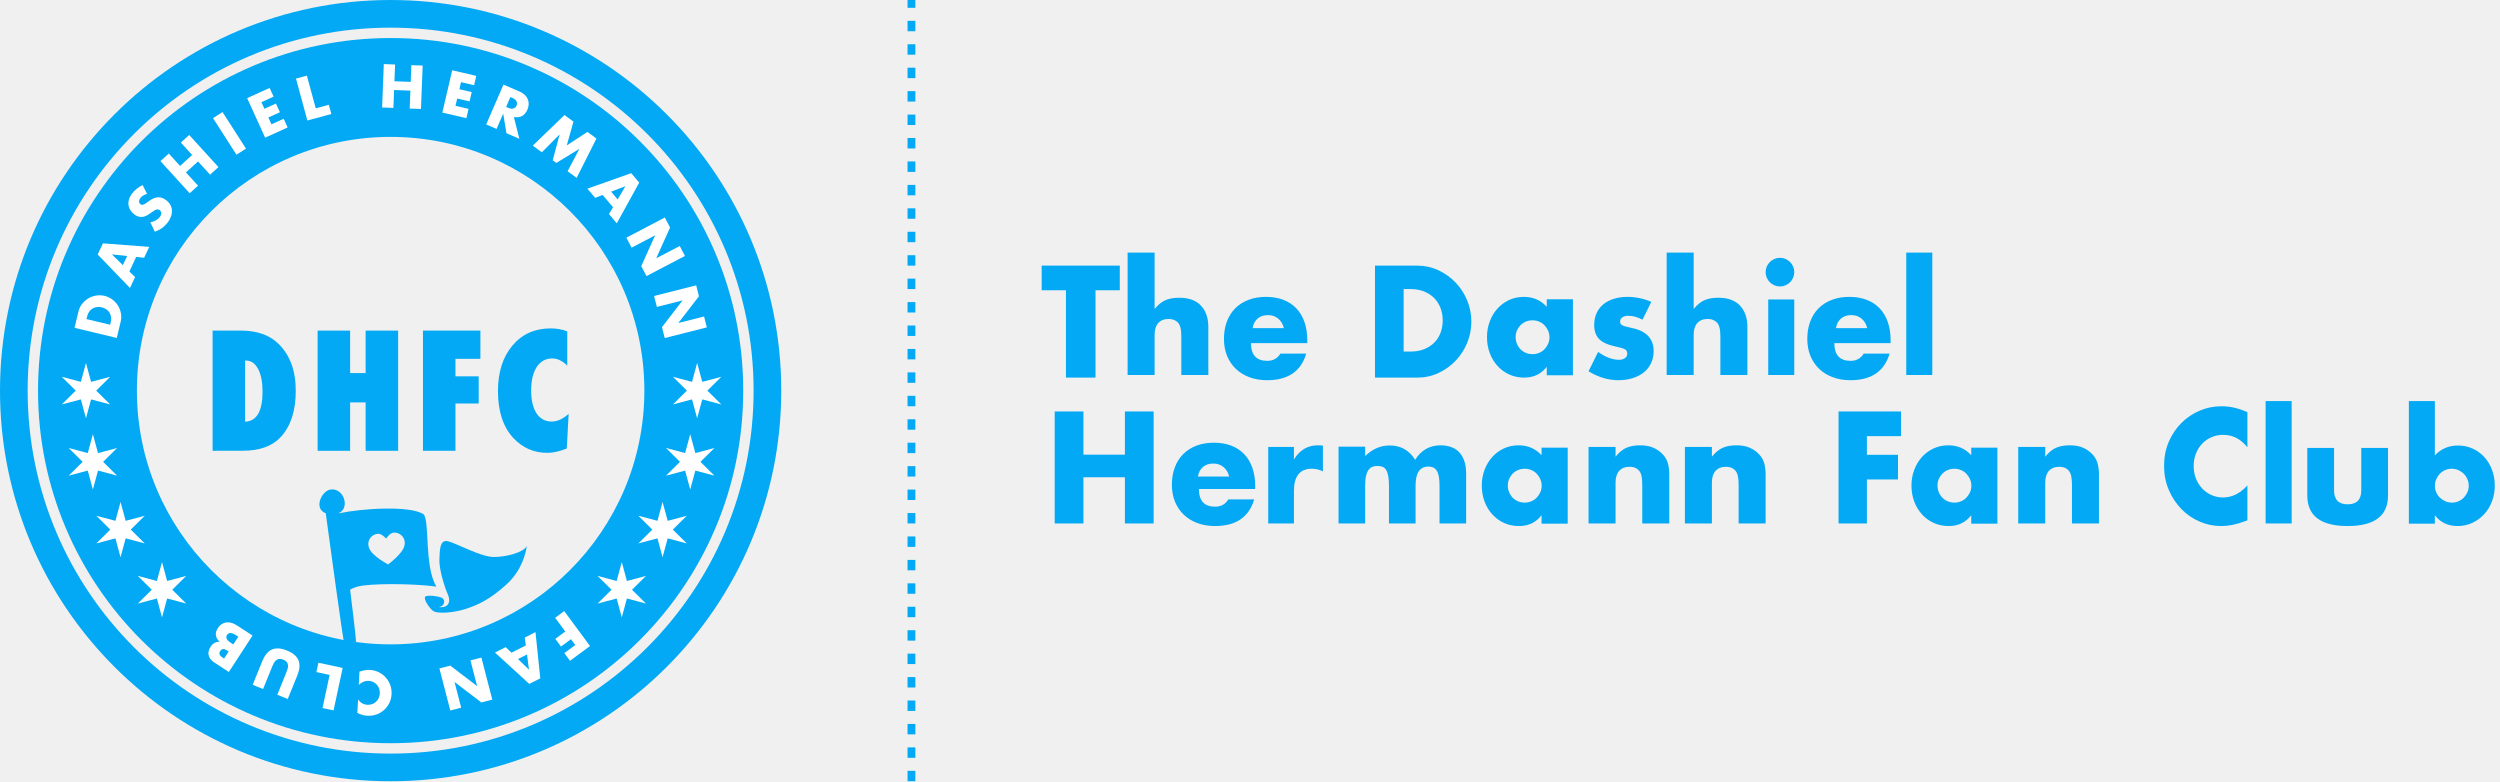
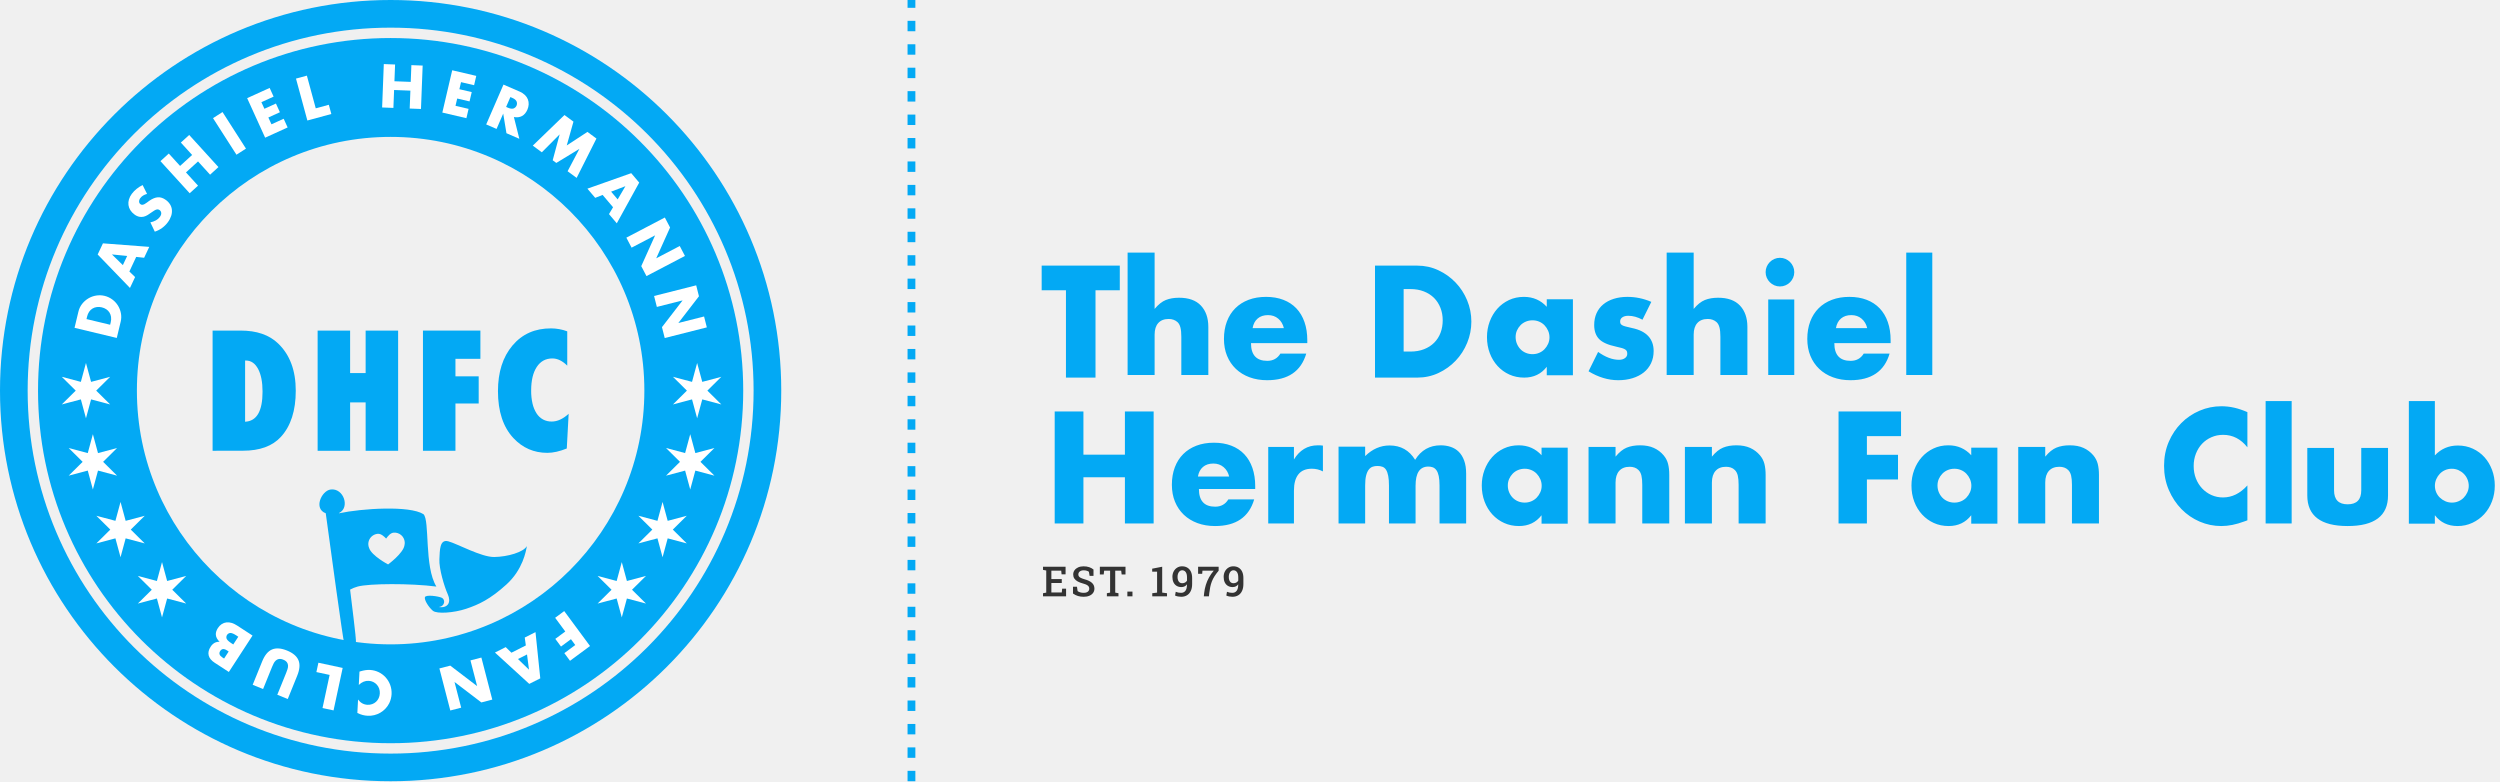
<svg xmlns="http://www.w3.org/2000/svg" width="960px" height="300px" viewBox="0 0 960 300" version="1.1">
-   <g id="Desktop" stroke="none" stroke-width="1" fill="none" fill-rule="evenodd">
+   <g id="header_img" stroke="none" stroke-width="1" fill="none" fill-rule="evenodd">
    <g id="dhfc_seal_3" fill-rule="nonzero">
      <g id="Outer_Blue_Ring" fill="#03A9F4">
        <path d="M150,0 C67.168,0 0,67.168 0,150 C0,232.832 67.168,300 150,300 C232.832,300 300,232.832 300,150 C300,67.168 232.832,0 150,0 Z M150,289.381 C73.022,289.381 10.619,226.991 10.619,150 C10.619,73.009 73.022,10.619 150,10.619 C226.978,10.619 289.381,73.022 289.381,150 C289.381,226.978 226.991,289.381 150,289.381 Z" id="Shape" />
      </g>
      <g id="Inner_Blue_Ring" transform="translate(14.60177, 14.60177)" fill="#03A9F4">
        <path d="M135.398,0 C60.619,0 0,60.619 0,135.398 C0,210.178 60.619,270.796 135.398,270.796 C210.178,270.796 270.796,210.178 270.796,135.398 C270.796,60.619 210.178,0 135.398,0 Z M135.398,232.832 C81.587,232.832 37.965,189.21 37.965,135.398 C37.965,81.587 81.587,37.965 135.398,37.965 C189.21,37.965 232.832,81.587 232.832,135.398 C232.832,189.21 189.21,232.832 135.398,232.832 Z" id="Shape" />
      </g>
      <g id="DHFC" transform="translate(81.50442, 125.8407)" fill="#03A9F4">
        <path d="M0.133,47.257 L0.133,1.102 L10.906,1.102 C17.074,1.102 21.873,2.756 25.304,6.064 C29.815,10.386 32.07,16.433 32.068,24.204 C32.068,31.856 30.163,37.763 26.352,41.926 C23.101,45.465 18.252,47.235 11.806,47.235 L0.133,47.257 Z M12.611,36.106 C17.081,35.888 19.316,32.043 19.314,24.571 C19.314,20.886 18.746,17.977 17.61,15.844 C16.473,13.712 14.94,12.633 13.009,12.608 L12.619,12.608 L12.611,36.106 Z" id="Shape" />
        <polygon id="Path" points="71.379 47.257 58.901 47.257 58.901 28.686 52.941 28.686 52.941 47.257 40.463 47.257 40.463 1.102 52.941 1.102 52.941 17.421 58.898 17.421 58.898 1.102 71.376 1.102" />
        <polygon id="Path" points="93.388 47.257 80.91 47.257 80.91 1.102 102.969 1.102 102.969 11.947 93.388 11.947 93.388 18.672 102.308 18.672 102.308 29.103 93.388 29.103" />
        <path d="M136.858,33.05 L136.139,46.381 C133.367,47.496 130.883,48.053 128.687,48.053 C123.52,48.053 119.171,46.16 115.638,42.374 C111.688,38.127 109.712,32.119 109.712,24.353 C109.712,17.081 111.571,11.24 115.288,6.831 C119.004,2.422 123.96,0.23 130.155,0.255 C132.26,0.272 134.346,0.656 136.319,1.391 L136.319,14.57 C134.466,12.724 132.561,11.801 130.604,11.801 C128.05,11.801 126.054,12.887 124.617,15.058 C123.18,17.23 122.461,20.258 122.461,24.143 C122.439,25.833 122.617,27.519 122.992,29.166 C123.29,30.49 123.811,31.754 124.535,32.902 C125.154,33.87 126.002,34.67 127.004,35.233 C128.035,35.779 129.189,36.054 130.357,36.029 C132.516,36.036 134.683,35.043 136.858,33.05 Z" id="Path" />
      </g>
      <g id="Dashiel_Hermann_Fan_Club" transform="translate(28.40708, 24.42478)" fill="#FFFFFF">
        <path d="M16.848,92.854 C16.272,91.95 15.531,91.162 14.663,90.534 C13.789,89.895 12.796,89.436 11.742,89.185 C10.683,88.928 9.582,88.89 8.506,89.071 C7.449,89.242 6.434,89.612 5.514,90.162 C4.595,90.713 3.785,91.428 3.125,92.273 C2.445,93.141 1.963,94.148 1.712,95.222 L0.218,101.461 L16.436,105.35 L17.934,99.112 C18.2,98.034 18.228,96.911 18.016,95.822 C17.814,94.769 17.418,93.762 16.848,92.854 L16.848,92.854 Z M14.116,99.311 L13.885,100.277 L4.808,98.1 L5.039,97.134 C5.184,96.469 5.455,95.839 5.835,95.275 C6.515,94.278 7.594,93.624 8.793,93.483 C9.422,93.402 10.06,93.439 10.675,93.592 C11.297,93.734 11.888,93.988 12.419,94.341 C12.908,94.666 13.321,95.091 13.633,95.588 C13.948,96.1 14.152,96.671 14.233,97.266 C14.324,97.949 14.284,98.643 14.116,99.311 L14.116,99.311 Z" id="Shape" />
        <path d="M9.101,73.304 L21.504,86.148 L23.472,81.964 L21.273,79.84 L23.894,74.225 L26.939,74.557 L28.909,70.373 L11.121,69.019 L9.101,73.304 Z M20.424,73.861 L18.767,77.384 L14.573,73.274 L20.424,73.861 Z" id="Shape" />
        <path d="M36.919,54.098 C36.501,53.421 35.952,52.834 35.304,52.373 C34.285,51.62 33.263,51.274 32.238,51.335 C31.213,51.395 30.091,51.855 28.872,52.715 C28.566,52.93 28.264,53.153 27.966,53.381 C27.694,53.596 27.402,53.786 27.096,53.95 C26.844,54.088 26.568,54.178 26.283,54.215 C26.015,54.242 25.748,54.163 25.537,53.995 C25.197,53.758 24.998,53.366 25.006,52.951 C25.02,52.462 25.193,51.991 25.5,51.611 C25.784,51.236 26.135,50.917 26.535,50.671 C27.009,50.382 27.524,50.168 28.062,50.036 L26.36,46.641 C25.52,47.038 24.733,47.537 24.016,48.127 C23.335,48.675 22.726,49.307 22.203,50.007 C21.709,50.658 21.336,51.393 21.101,52.176 C20.892,52.864 20.832,53.587 20.923,54.3 C21.02,54.993 21.261,55.657 21.629,56.251 C22.039,56.901 22.571,57.464 23.196,57.911 C23.746,58.348 24.387,58.656 25.073,58.813 C25.628,58.925 26.201,58.917 26.753,58.789 C27.298,58.654 27.817,58.434 28.293,58.136 C28.785,57.83 29.268,57.504 29.742,57.157 C30.151,56.873 30.51,56.626 30.804,56.448 C31.061,56.281 31.339,56.149 31.63,56.055 C31.846,55.983 32.077,55.964 32.302,55.999 C32.527,56.046 32.738,56.143 32.92,56.283 C33.257,56.538 33.468,56.924 33.502,57.345 C33.558,57.815 33.377,58.338 32.955,58.906 C32.566,59.426 32.071,59.857 31.503,60.17 C30.823,60.546 30.09,60.815 29.328,60.966 L31.038,64.537 C33.039,63.887 34.785,62.626 36.032,60.932 C36.593,60.194 37.028,59.369 37.322,58.489 C37.572,57.743 37.668,56.954 37.604,56.169 C37.536,55.436 37.302,54.727 36.919,54.098 L36.919,54.098 Z" id="Path" />
        <polygon id="Path" points="47.636 37.566 52.266 42.656 55.473 39.735 44.246 27.401 41.039 30.321 45.372 35.081 40.742 39.295 36.409 34.535 33.204 37.452 44.432 49.787 47.639 46.869 43.006 41.782" />
        <polygon id="Rectangle" transform="translate(59.71918, 26.79367) rotate(-32.66) translate(-59.71918, -26.79367) " points="57.551 18.453 61.887 18.453 61.887 35.134 57.551 35.134" />
        <polygon id="Path" points="82.046 24.515 80.525 21.173 75.834 23.307 74.642 20.689 79.073 18.674 77.551 15.332 73.123 17.347 71.968 14.812 76.659 12.677 75.138 9.335 66.499 13.264 73.407 28.447" />
        <polygon id="Path" points="97.861 15.807 92.843 17.172 89.435 4.617 85.25 5.756 89.623 21.852 98.825 19.351" />
        <polygon id="Path" points="129.313 7.019 123.056 6.778 123.305 0.345 118.973 0.178 118.327 16.845 122.66 17.012 122.926 10.136 129.183 10.381 128.915 17.254 133.248 17.421 133.896 0.754 129.563 0.587" />
        <polygon id="Path" points="151.527 17.381 146.506 16.211 147.159 13.41 151.898 14.517 152.735 10.941 147.996 9.834 148.627 7.12 153.648 8.291 154.481 4.715 145.24 2.557 141.449 18.802 150.69 20.958" />
        <path d="M164.825,19.2 L166.07,26.729 L171.021,28.877 L168.929,20.519 C170.138,20.737 171.18,20.606 172.054,20.127 C172.928,19.647 173.619,18.825 174.125,17.66 C174.399,17.039 174.559,16.373 174.6,15.696 C174.689,14.342 174.172,13.018 173.19,12.082 C172.589,11.51 171.887,11.054 171.119,10.739 L164.928,8.058 L158.291,23.36 L162.273,25.086 L164.825,19.2 Z M167.578,12.847 L168.329,13.171 C169.115,13.511 169.646,13.935 169.922,14.442 C170.172,14.972 170.183,15.584 169.951,16.122 C169.72,16.661 169.268,17.074 168.712,17.257 C168.151,17.4 167.477,17.299 166.694,16.959 L165.942,16.635 L167.578,12.847 Z" id="Shape" />
        <polygon id="Path" points="185.217 38.145 194.079 32.742 189.55 41.331 193.025 43.885 200.626 28.771 197.166 26.227 189.226 31.426 191.804 22.282 188.347 19.742 176.182 31.5 179.658 34.057 186.504 27.173 183.828 37.123" />
        <path d="M213.982,42.072 L197.156,48.024 L200.148,51.547 L203.002,50.432 L207.008,55.155 L205.444,57.788 L208.442,61.327 L217.051,45.693 L213.982,42.072 Z M208.779,52.144 L206.259,49.176 L211.752,47.068 L208.779,52.144 Z" id="Shape" />
        <polygon id="Path" points="232.614 70.038 223.58 74.766 228.903 62.942 226.89 59.1 212.113 66.836 214.123 70.675 223.16 65.947 217.837 77.772 219.839 81.592 234.616 73.858" />
        <polygon id="Path" points="241.957 97.104 232.073 99.608 239.992 89.342 238.93 85.139 222.759 89.23 223.824 93.435 233.708 90.932 225.788 101.198 226.848 105.38 243.016 101.286" />
        <polygon id="Path" points="184.768 212.806 188.658 218.073 184.832 220.898 187.014 223.853 190.84 221.026 192.494 223.269 188.296 226.37 190.476 229.325 198.165 223.646 188.254 210.231" />
        <path d="M173.097,220.394 L173.512,223.428 L167.981,226.216 L165.786,224.071 L161.655,226.152 L174.831,238.189 L179.06,236.065 L177.223,218.312 L173.097,220.394 Z M170.49,228.642 L173.968,226.89 L174.727,232.731 L170.49,228.642 Z" id="Shape" />
        <polygon id="Path" points="152.249 229.165 154.808 239.039 144.496 231.175 140.32 232.258 144.507 248.403 148.681 247.322 146.124 237.449 156.433 245.312 160.63 244.224 156.446 228.077" />
        <path d="M119.636,235.638 C118.094,233.959 115.955,232.952 113.679,232.832 C113.108,232.804 112.535,232.831 111.969,232.912 C111.332,233.005 110.703,233.146 110.087,233.334 L109.635,233.466 L109.37,238.593 C110.536,237.469 111.812,236.943 113.196,237.016 C114.394,237.071 115.52,237.608 116.318,238.505 C116.706,238.946 117.003,239.458 117.194,240.013 C117.397,240.611 117.481,241.242 117.441,241.872 C117.415,242.493 117.267,243.103 117.005,243.666 C116.763,244.195 116.418,244.671 115.991,245.065 C115.564,245.456 115.063,245.758 114.518,245.952 C113.936,246.163 113.317,246.253 112.699,246.218 C111.227,246.14 110.021,245.465 109.083,244.192 L108.818,249.361 C109.456,249.673 110.122,249.926 110.806,250.118 C111.441,250.29 112.093,250.394 112.75,250.428 C116.232,250.621 119.497,248.729 121.062,245.612 C122.14,243.403 122.268,240.848 121.415,238.542 C121.01,237.471 120.406,236.486 119.636,235.638 Z" id="Path" />
        <polygon id="Path" points="93.085 233.652 98.169 234.743 95.437 247.46 99.677 248.371 103.179 232.062 93.858 230.06" />
        <path d="M81.788,225.374 C79.505,224.45 77.589,224.319 76.041,224.979 C74.492,225.639 73.23,227.173 72.255,229.58 L68.623,238.537 L72.621,240.159 L76.027,231.754 C76.204,231.303 76.409,230.848 76.641,230.389 C76.848,229.958 77.131,229.568 77.477,229.237 C77.809,228.928 78.221,228.718 78.666,228.632 C79.245,228.556 79.833,228.648 80.36,228.897 C80.916,229.086 81.406,229.43 81.773,229.888 C82.037,230.256 82.187,230.695 82.203,231.149 C82.216,231.626 82.144,232.101 81.99,232.553 C81.835,233.038 81.665,233.506 81.481,233.958 L78.074,242.363 L82.094,243.993 L85.726,235.033 C86.699,232.627 86.857,230.647 86.198,229.091 C85.54,227.535 84.07,226.296 81.788,225.374 Z" id="Path" />
        <path d="M60.552,214.779 C59.901,214.571 59.214,214.502 58.535,214.574 C57.894,214.653 57.279,214.876 56.737,215.227 C56.143,215.623 55.64,216.141 55.261,216.746 C54.998,217.145 54.788,217.577 54.637,218.031 C54.495,218.458 54.441,218.91 54.478,219.358 C54.52,219.824 54.656,220.275 54.879,220.686 C55.148,221.181 55.496,221.629 55.909,222.013 C55.241,221.983 54.577,222.13 53.984,222.438 C53.358,222.804 52.835,223.322 52.463,223.943 C51.709,225.09 51.464,226.195 51.727,227.257 C51.991,228.319 52.767,229.263 54.056,230.089 L59.469,233.612 L68.565,219.629 L62.724,215.83 C62.054,215.378 61.323,215.024 60.552,214.779 L60.552,214.779 Z M57.645,228.457 L56.976,228.024 C55.84,227.284 55.565,226.463 56.15,225.56 C56.736,224.658 57.599,224.576 58.739,225.316 L59.405,225.751 L57.645,228.457 Z M61.168,223.043 L60.372,222.526 C59.458,221.928 58.88,221.387 58.635,220.893 C58.431,220.394 58.485,219.827 58.779,219.376 C59.073,218.924 59.57,218.646 60.109,218.631 C60.656,218.652 61.388,218.963 62.302,219.558 L63.098,220.088 L61.168,223.043 Z" id="Shape" />
      </g>
      <g id="Pennant" transform="translate(122.3894, 187.6991)" fill="#03A9F4">
        <path d="M40.229,9.751 C34.935,6.342 16.508,7.542 7.781,9.406 L7.765,9.319 C12.125,7.285 9.608,-0.406 4.558,0.273 C1.107,0.738 -2.108,7.635 2.7,9.398 C4.309,21.255 9.369,58.388 9.788,59.31 C10.288,60.419 14.142,60.698 14.302,59.111 C14.461,57.523 12.486,42.701 12.05,38.711 C12.965,38.209 13.935,37.817 14.942,37.542 C19.229,36.345 35.254,36.25 45.183,37.542 C40.452,29.817 42.709,12.114 40.229,9.751 Z M32.928,21.698 C32.472,24.775 26.634,29.042 26.634,29.042 C26.634,29.042 20.235,25.673 19.335,22.691 C19.177,22.311 19.081,21.907 19.051,21.496 C18.949,20.063 19.636,18.687 20.843,17.907 C21.401,17.547 22.04,17.331 22.702,17.281 C23.926,17.19 25.107,18.295 25.888,19.11 C26.549,18.188 27.555,16.925 28.779,16.835 C29.825,16.752 30.86,17.09 31.657,17.772 C32.454,18.454 32.947,19.426 33.027,20.472 C33.057,20.884 33.022,21.298 32.92,21.698 L32.928,21.698 Z" id="Shape" />
        <path d="M67.383,26.19 C62.432,26.257 53.092,21.04 49.742,20.161 C46.391,19.282 46.519,23.554 46.335,27.064 C46.152,30.573 48.194,37.503 49.561,40.513 C50.928,43.524 49.686,45.929 46.073,45.398 C48.629,45.096 48.608,42.459 47.27,41.849 C45.932,41.238 41.05,40.521 40.771,41.655 C40.492,42.788 42.308,45.56 43.842,46.842 C45.377,48.125 51.969,47.639 56.652,46.062 C61.431,44.448 65.729,42.483 72.05,36.77 C78.372,31.057 79.617,23.886 79.922,21.998 C78.674,24.316 72.565,26.121 67.383,26.19 Z" id="Path" />
      </g>
      <g id="Stars" transform="translate(23.62832, 139.3805)" fill="#FFFFFF">
        <polygon id="Path" points="7.418 13.983 9.382 21.239 11.35 13.983 18.674 15.929 13.314 10.619 18.674 5.31 11.35 7.256 9.382 0 7.418 7.256 0.09 5.31 5.45 10.619 0.09 15.929" />
        <polygon id="Path" points="253.365 5.31 246.04 7.256 244.073 0 242.108 7.256 234.781 5.31 240.141 10.619 234.781 15.929 242.108 13.983 244.073 21.239 246.04 13.983 253.365 15.929 248.004 10.619" />
        <polygon id="Path" points="21.329 43.274 15.969 37.965 21.329 32.655 14.004 34.601 12.037 27.345 10.073 34.601 2.745 32.655 8.105 37.965 2.745 43.274 10.073 41.328 12.037 48.584 14.004 41.328" />
        <polygon id="Path" points="243.385 34.601 241.418 27.345 239.453 34.601 232.126 32.655 237.486 37.965 232.126 43.274 239.453 41.328 241.418 48.584 243.385 41.328 250.71 43.274 245.35 37.965 250.71 32.655" />
        <polygon id="Path" points="26.588 63.982 31.949 58.673 24.624 60.619 22.657 53.363 20.692 60.619 13.365 58.673 18.725 63.982 13.365 69.292 20.692 67.346 22.657 74.602 24.624 67.346 31.949 69.292" />
        <polygon id="Path" points="232.765 60.619 230.798 53.363 228.834 60.619 221.506 58.673 226.866 63.982 221.506 69.292 228.834 67.346 230.798 74.602 232.765 67.346 240.09 69.292 234.73 63.982 240.09 58.673" />
        <polygon id="Path" points="40.553 83.716 38.586 76.46 36.621 83.716 29.294 81.77 34.654 87.08 29.294 92.389 36.621 90.443 38.586 97.699 40.553 90.443 47.878 92.389 42.518 87.08 47.878 81.77" />
        <polygon id="Path" points="217.102 83.716 215.135 76.46 213.17 83.716 205.842 81.77 211.203 87.08 205.842 92.389 213.17 90.443 215.135 97.699 217.102 90.443 224.427 92.389 219.066 87.08 224.427 81.77" />
      </g>
    </g>
    <path d="M420.676,145 L420.676,111.467 L430,111.467 L430,102 L400,102 L400,111.467 L409.324,111.467 L409.324,145 L420.676,145 Z M443.372,144 L443.372,128.484 C443.372,126.559 443.839,125.077 444.775,124.039 C445.711,123.001 447.058,122.482 448.815,122.482 C450.114,122.482 451.222,122.878 452.139,123.671 C452.673,124.162 453.055,124.86 453.285,125.766 C453.514,126.672 453.628,127.861 453.628,129.334 L453.628,129.334 L453.628,144 L464,144 L464,125.54 C464,122.104 463.055,119.377 461.164,117.357 C459.273,115.338 456.474,114.328 452.769,114.328 C450.821,114.328 449.121,114.62 447.669,115.205 C446.217,115.791 444.785,116.933 443.372,118.631 L443.372,118.631 L443.372,97 L433,97 L433,144 L443.372,144 Z M486.567,146 C494.586,146 499.598,142.593 501.603,135.779 L501.603,135.779 L491.674,135.779 C490.539,137.637 488.856,138.566 486.624,138.566 C482.463,138.566 480.383,136.301 480.383,131.771 L480.383,131.771 L502,131.771 L502,130.668 C502,128.074 501.641,125.741 500.922,123.67 C500.203,121.598 499.163,119.846 497.801,118.414 C496.44,116.981 494.775,115.887 492.809,115.132 C490.842,114.377 488.629,114 486.17,114 C483.674,114 481.433,114.377 479.447,115.132 C477.461,115.887 475.768,116.962 474.369,118.356 C472.969,119.75 471.891,121.443 471.135,123.437 C470.378,125.431 470,127.667 470,130.145 C470,132.546 470.397,134.714 471.191,136.65 C471.986,138.586 473.111,140.25 474.567,141.644 C476.024,143.038 477.773,144.113 479.816,144.868 C481.858,145.623 484.109,146 486.567,146 Z M493,126 L481,126 C481.271,124.413 481.918,123.183 482.942,122.31 C483.966,121.437 485.29,121 486.913,121 C488.459,121 489.773,121.456 490.855,122.369 C491.937,123.282 492.652,124.492 493,126 L493,126 Z M544.233,145 C547.144,145 549.859,144.411 552.377,143.232 C554.896,142.053 557.098,140.476 558.983,138.499 C560.867,136.522 562.341,134.231 563.405,131.627 C564.468,129.022 565,126.313 565,123.5 C565,120.649 564.459,117.921 563.377,115.316 C562.295,112.712 560.811,110.431 558.927,108.473 C557.042,106.515 554.84,104.947 552.321,103.768 C549.803,102.589 547.106,102 544.233,102 L544.233,102 L528,102 L528,145 L544.233,145 Z M541.596,135 L539,135 L539,111 L541.596,111 C543.519,111 545.25,111.303 546.788,111.91 C548.327,112.517 549.625,113.351 550.683,114.412 C551.74,115.474 552.558,116.744 553.135,118.223 C553.712,119.701 554,121.294 554,123 C554,124.744 553.721,126.346 553.163,127.806 C552.606,129.265 551.798,130.526 550.74,131.588 C549.683,132.649 548.385,133.483 546.846,134.09 C545.308,134.697 543.558,135 541.596,135 L541.596,135 Z M585.293,145 C588.935,145 591.823,143.616 593.957,140.848 L593.957,140.848 L593.957,144.09 L604,144.09 L604,114.91 L593.957,114.91 L593.957,117.811 C591.639,115.27 588.714,114 585.182,114 C583.085,114 581.172,114.408 579.443,115.223 C577.714,116.038 576.224,117.147 574.973,118.55 C573.722,119.954 572.747,121.594 572.048,123.471 C571.349,125.348 571,127.329 571,129.415 C571,131.652 571.359,133.719 572.076,135.615 C572.793,137.511 573.796,139.16 575.084,140.563 C576.371,141.966 577.88,143.057 579.609,143.834 C581.338,144.611 583.232,145 585.293,145 Z M588.5,136 C587.574,136 586.713,135.833 585.917,135.498 C585.12,135.163 584.435,134.698 583.861,134.103 C583.287,133.508 582.833,132.81 582.5,132.011 C582.167,131.211 582,130.346 582,129.416 C582,128.524 582.167,127.696 582.5,126.933 C582.833,126.171 583.287,125.492 583.861,124.897 C584.435,124.302 585.12,123.837 585.917,123.502 C586.713,123.167 587.574,123 588.5,123 C589.389,123 590.231,123.167 591.028,123.502 C591.824,123.837 592.509,124.302 593.083,124.897 C593.657,125.492 594.12,126.19 594.472,126.989 C594.824,127.789 595,128.635 595,129.528 C595,130.421 594.824,131.258 594.472,132.039 C594.12,132.82 593.657,133.508 593.083,134.103 C592.509,134.698 591.824,135.163 591.028,135.498 C590.231,135.833 589.389,136 588.5,136 Z M621.414,146 C623.419,146 625.256,145.739 626.927,145.216 C628.597,144.693 630.026,143.958 631.214,143.009 C632.402,142.06 633.33,140.889 633.998,139.495 C634.666,138.102 635,136.534 635,134.791 C635,132.468 634.313,130.561 632.94,129.071 C631.566,127.58 629.488,126.544 626.704,125.964 C625.702,125.731 624.894,125.538 624.282,125.383 C623.669,125.228 623.205,125.054 622.89,124.86 C622.574,124.667 622.37,124.463 622.277,124.25 C622.184,124.038 622.138,123.757 622.138,123.408 C622.138,122.75 622.426,122.227 623.001,121.84 C623.576,121.453 624.328,121.26 625.256,121.26 C627.038,121.26 628.857,121.763 630.713,122.77 L630.713,122.77 L634.109,115.917 C631.14,114.639 628.077,114 624.922,114 C622.992,114 621.238,114.252 619.66,114.755 C618.083,115.258 616.737,115.975 615.624,116.904 C614.51,117.833 613.656,118.966 613.062,120.301 C612.468,121.637 612.171,123.137 612.171,124.802 C612.171,127.087 612.793,128.877 614.037,130.174 C615.28,131.471 617.461,132.449 620.579,133.107 C621.507,133.301 622.259,133.485 622.834,133.659 C623.409,133.833 623.846,134.027 624.143,134.24 C624.439,134.453 624.634,134.685 624.727,134.936 C624.82,135.188 624.866,135.508 624.866,135.895 C624.866,136.553 624.569,137.095 623.976,137.521 C623.382,137.947 622.621,138.16 621.693,138.16 C619.169,138.16 616.496,137.153 613.675,135.14 L613.675,135.14 L610,142.574 C613.749,144.858 617.554,146 621.414,146 Z M650.372,144 L650.372,128.484 C650.372,126.559 650.839,125.077 651.775,124.039 C652.711,123.001 654.058,122.482 655.815,122.482 C657.114,122.482 658.222,122.878 659.139,123.671 C659.673,124.162 660.055,124.86 660.285,125.766 C660.514,126.672 660.628,127.861 660.628,129.334 L660.628,129.334 L660.628,144 L671,144 L671,125.54 C671,122.104 670.055,119.377 668.164,117.357 C666.273,115.338 663.474,114.328 659.769,114.328 C657.821,114.328 656.121,114.62 654.669,115.205 C653.217,115.791 651.785,116.933 650.372,118.631 L650.372,118.631 L650.372,97 L640,97 L640,144 L650.372,144 Z M683.5,110 C684.255,110 684.965,109.856 685.63,109.569 C686.295,109.281 686.879,108.886 687.382,108.382 C687.886,107.879 688.281,107.295 688.569,106.63 C688.856,105.965 689,105.255 689,104.5 C689,103.745 688.856,103.035 688.569,102.37 C688.281,101.705 687.886,101.121 687.382,100.618 C686.879,100.114 686.295,99.719 685.63,99.431 C684.965,99.144 684.255,99 683.5,99 C682.745,99 682.035,99.144 681.37,99.431 C680.705,99.719 680.121,100.114 679.618,100.618 C679.114,101.121 678.719,101.705 678.431,102.37 C678.144,103.035 678,103.745 678,104.5 C678,105.255 678.144,105.965 678.431,106.63 C678.719,107.295 679.114,107.879 679.618,108.382 C680.121,108.886 680.705,109.281 681.37,109.569 C682.035,109.856 682.745,110 683.5,110 Z M689,144 L689,115 L679,115 L679,144 L689,144 Z M710.567,146 C718.586,146 723.598,142.593 725.603,135.779 L725.603,135.779 L715.674,135.779 C714.539,137.637 712.856,138.566 710.624,138.566 C706.463,138.566 704.383,136.301 704.383,131.771 L704.383,131.771 L726,131.771 L726,130.668 C726,128.074 725.641,125.741 724.922,123.67 C724.203,121.598 723.163,119.846 721.801,118.414 C720.44,116.981 718.775,115.887 716.809,115.132 C714.842,114.377 712.629,114 710.17,114 C707.674,114 705.433,114.377 703.447,115.132 C701.461,115.887 699.768,116.962 698.369,118.356 C696.969,119.75 695.891,121.443 695.135,123.437 C694.378,125.431 694,127.667 694,130.145 C694,132.546 694.397,134.714 695.191,136.65 C695.986,138.586 697.111,140.25 698.567,141.644 C700.024,143.038 701.773,144.113 703.816,144.868 C705.858,145.623 708.109,146 710.567,146 Z M717,126 L705,126 C705.271,124.413 705.918,123.183 706.942,122.31 C707.966,121.437 709.29,121 710.913,121 C712.459,121 713.773,121.456 714.855,122.369 C715.937,123.282 716.652,124.492 717,126 L717,126 Z M742,144 L742,97 L732,97 L732,144 L742,144 Z M416.034,201 L416.034,183.264 L431.966,183.264 L431.966,201 L443,201 L443,158 L431.966,158 L431.966,174.595 L416.034,174.595 L416.034,158 L405,158 L405,201 L416.034,201 Z M466.567,202 C474.586,202 479.598,198.593 481.603,191.779 L481.603,191.779 L471.674,191.779 C470.539,193.637 468.856,194.566 466.624,194.566 C462.463,194.566 460.383,192.301 460.383,187.771 L460.383,187.771 L482,187.771 L482,186.668 C482,184.074 481.641,181.741 480.922,179.67 C480.203,177.598 479.163,175.846 477.801,174.414 C476.44,172.981 474.775,171.887 472.809,171.132 C470.842,170.377 468.629,170 466.17,170 C463.674,170 461.433,170.377 459.447,171.132 C457.461,171.887 455.768,172.962 454.369,174.356 C452.969,175.75 451.891,177.443 451.135,179.437 C450.378,181.431 450,183.667 450,186.145 C450,188.546 450.397,190.714 451.191,192.65 C451.986,194.586 453.111,196.25 454.567,197.644 C456.024,199.038 457.773,200.113 459.816,200.868 C461.858,201.623 464.109,202 466.567,202 Z M472,183 L460,183 C460.271,181.413 460.918,180.183 461.942,179.31 C462.966,178.437 464.29,178 465.913,178 C467.459,178 468.773,178.456 469.855,179.369 C470.937,180.282 471.652,181.492 472,183 L472,183 Z M496.873,201 L496.873,188.405 C496.873,185.656 497.445,183.567 498.591,182.135 C499.736,180.704 501.455,179.989 503.745,179.989 C505.273,179.989 506.691,180.332 508,181.019 L508,181.019 L508,171.115 C507.6,171.038 507.245,171 506.936,171 L506.936,171 L506.091,171 C504.055,171 502.273,171.468 500.745,172.403 C499.218,173.338 497.927,174.683 496.873,176.439 L496.873,176.439 L496.873,171.63 L487,171.63 L487,201 L496.873,201 Z M524.218,201 L524.218,186.46 C524.218,184.889 524.34,183.615 524.585,182.638 C524.829,181.661 525.168,180.895 525.601,180.339 C526.034,179.784 526.532,179.41 527.097,179.218 C527.661,179.027 528.263,178.931 528.903,178.931 C529.656,178.931 530.315,179.036 530.879,179.247 C531.444,179.458 531.905,179.851 532.262,180.425 C532.62,181 532.892,181.776 533.081,182.753 C533.269,183.73 533.363,184.966 533.363,186.46 L533.363,186.46 L533.363,201 L543.581,201 L543.581,186.46 C543.581,181.594 545.218,179.161 548.492,179.161 C549.094,179.161 549.659,179.257 550.185,179.448 C550.712,179.64 551.173,180.004 551.569,180.54 C551.964,181.077 552.265,181.824 552.472,182.782 C552.679,183.739 552.782,184.966 552.782,186.46 L552.782,186.46 L552.782,201 L563,201 L563,181.862 C563,179.908 562.746,178.241 562.238,176.862 C561.73,175.483 561.043,174.362 560.177,173.5 C559.312,172.638 558.277,172.006 557.073,171.603 C555.868,171.201 554.589,171 553.234,171 C548.981,171 545.707,172.858 543.411,176.575 C541.153,172.897 537.879,171.057 533.589,171.057 C530.126,171.057 527.003,172.418 524.218,175.138 L524.218,175.138 L524.218,171.517 L514,171.517 L514,201 L524.218,201 Z M583.293,202 C586.935,202 589.823,200.616 591.957,197.848 L591.957,197.848 L591.957,201.09 L602,201.09 L602,171.91 L591.957,171.91 L591.957,174.811 C589.639,172.27 586.714,171 583.182,171 C581.085,171 579.172,171.408 577.443,172.223 C575.714,173.038 574.224,174.147 572.973,175.55 C571.722,176.954 570.747,178.594 570.048,180.471 C569.349,182.348 569,184.329 569,186.415 C569,188.652 569.359,190.719 570.076,192.615 C570.793,194.511 571.796,196.16 573.084,197.563 C574.371,198.966 575.88,200.057 577.609,200.834 C579.338,201.611 581.232,202 583.293,202 Z M585.5,193 C584.574,193 583.713,192.833 582.917,192.498 C582.12,192.163 581.435,191.698 580.861,191.103 C580.287,190.508 579.833,189.81 579.5,189.011 C579.167,188.211 579,187.346 579,186.416 C579,185.524 579.167,184.696 579.5,183.933 C579.833,183.171 580.287,182.492 580.861,181.897 C581.435,181.302 582.12,180.837 582.917,180.502 C583.713,180.167 584.574,180 585.5,180 C586.389,180 587.231,180.167 588.028,180.502 C588.824,180.837 589.509,181.302 590.083,181.897 C590.657,182.492 591.12,183.19 591.472,183.989 C591.824,184.789 592,185.635 592,186.528 C592,187.421 591.824,188.258 591.472,189.039 C591.12,189.82 590.657,190.508 590.083,191.103 C589.509,191.698 588.824,192.163 588.028,192.498 C587.231,192.833 586.389,193 585.5,193 Z M620.372,201 L620.372,185.313 C620.372,183.366 620.839,181.868 621.775,180.819 C622.711,179.769 624.058,179.244 625.815,179.244 C626.465,179.244 627.076,179.34 627.649,179.531 C628.222,179.721 628.738,180.046 629.196,180.504 C629.731,181.038 630.103,181.754 630.313,182.651 C630.523,183.548 630.628,184.721 630.628,186.172 L630.628,186.172 L630.628,201 L641,201 L641,182.336 C641,180.771 640.847,179.378 640.542,178.156 C640.236,176.935 639.663,175.828 638.823,174.836 C637.791,173.615 636.54,172.67 635.069,172.002 C633.599,171.334 631.832,171 629.769,171 C627.821,171 626.121,171.296 624.669,171.887 C623.217,172.479 621.785,173.634 620.372,175.351 L620.372,175.351 L620.372,171.63 L610,171.63 L610,201 L620.372,201 Z M657.372,201 L657.372,185.313 C657.372,183.366 657.839,181.868 658.775,180.819 C659.711,179.769 661.058,179.244 662.815,179.244 C663.465,179.244 664.076,179.34 664.649,179.531 C665.222,179.721 665.738,180.046 666.196,180.504 C666.731,181.038 667.103,181.754 667.313,182.651 C667.523,183.548 667.628,184.721 667.628,186.172 L667.628,186.172 L667.628,201 L678,201 L678,182.336 C678,180.771 677.847,179.378 677.542,178.156 C677.236,176.935 676.663,175.828 675.823,174.836 C674.791,173.615 673.54,172.67 672.069,172.002 C670.599,171.334 668.832,171 666.769,171 C664.821,171 663.121,171.296 661.669,171.887 C660.217,172.479 658.785,173.634 657.372,175.351 L657.372,175.351 L657.372,171.63 L647,171.63 L647,201 L657.372,201 Z M716.889,201 L716.889,184.119 L728.833,184.119 L728.833,174.653 L716.889,174.653 L716.889,167.467 L730,167.467 L730,158 L706,158 L706,201 L716.889,201 Z M748.293,202 C751.935,202 754.823,200.616 756.957,197.848 L756.957,197.848 L756.957,201.09 L767,201.09 L767,171.91 L756.957,171.91 L756.957,174.811 C754.639,172.27 751.714,171 748.182,171 C746.085,171 744.172,171.408 742.443,172.223 C740.714,173.038 739.224,174.147 737.973,175.55 C736.722,176.954 735.747,178.594 735.048,180.471 C734.349,182.348 734,184.329 734,186.415 C734,188.652 734.359,190.719 735.076,192.615 C735.793,194.511 736.796,196.16 738.084,197.563 C739.371,198.966 740.88,200.057 742.609,200.834 C744.338,201.611 746.232,202 748.293,202 Z M750.5,193 C749.574,193 748.713,192.833 747.917,192.498 C747.12,192.163 746.435,191.698 745.861,191.103 C745.287,190.508 744.833,189.81 744.5,189.011 C744.167,188.211 744,187.346 744,186.416 C744,185.524 744.167,184.696 744.5,183.933 C744.833,183.171 745.287,182.492 745.861,181.897 C746.435,181.302 747.12,180.837 747.917,180.502 C748.713,180.167 749.574,180 750.5,180 C751.389,180 752.231,180.167 753.028,180.502 C753.824,180.837 754.509,181.302 755.083,181.897 C755.657,182.492 756.12,183.19 756.472,183.989 C756.824,184.789 757,185.635 757,186.528 C757,187.421 756.824,188.258 756.472,189.039 C756.12,189.82 755.657,190.508 755.083,191.103 C754.509,191.698 753.824,192.163 753.028,192.498 C752.231,192.833 751.389,193 750.5,193 Z M785.372,201 L785.372,185.313 C785.372,183.366 785.839,181.868 786.775,180.819 C787.711,179.769 789.058,179.244 790.815,179.244 C791.465,179.244 792.076,179.34 792.649,179.531 C793.222,179.721 793.738,180.046 794.196,180.504 C794.731,181.038 795.103,181.754 795.313,182.651 C795.523,183.548 795.628,184.721 795.628,186.172 L795.628,186.172 L795.628,201 L806,201 L806,182.336 C806,180.771 805.847,179.378 805.542,178.156 C805.236,176.935 804.663,175.828 803.823,174.836 C802.791,173.615 801.54,172.67 800.069,172.002 C798.599,171.334 796.832,171 794.769,171 C792.821,171 791.121,171.296 789.669,171.887 C788.217,172.479 786.785,173.634 785.372,175.351 L785.372,175.351 L785.372,171.63 L775,171.63 L775,201 L785.372,201 Z M852.962,202 C854.367,202 855.79,201.856 857.232,201.567 C858.674,201.278 860.227,200.825 861.891,200.209 L861.891,200.209 L863,199.804 L863,186.397 C860.227,189.479 857.103,191.02 853.627,191.02 C852.038,191.02 850.559,190.712 849.191,190.095 C847.823,189.479 846.63,188.631 845.614,187.553 C844.597,186.474 843.802,185.203 843.229,183.739 C842.656,182.275 842.369,180.676 842.369,178.942 C842.369,177.247 842.656,175.668 843.229,174.204 C843.802,172.74 844.588,171.478 845.586,170.418 C846.584,169.359 847.776,168.521 849.163,167.905 C850.549,167.288 852.056,166.98 853.683,166.98 C857.38,166.98 860.486,168.579 863,171.776 L863,171.776 L863,158.254 C861.225,157.483 859.534,156.915 857.925,156.549 C856.317,156.183 854.681,156 853.017,156 C850.096,156 847.305,156.568 844.643,157.705 C841.981,158.841 839.642,160.421 837.627,162.443 C835.612,164.466 834.004,166.874 832.802,169.667 C831.601,172.46 831,175.533 831,178.884 C831,182.236 831.61,185.328 832.83,188.16 C834.05,190.991 835.668,193.438 837.683,195.499 C839.698,197.56 842.027,199.159 844.671,200.295 C847.314,201.432 850.078,202 852.962,202 Z M880,201 L880,154 L870,154 L870,201 L880,201 Z M901.5,202 C906.648,202 910.518,201.023 913.111,199.068 C915.704,197.113 917,194.18 917,190.271 L917,190.271 L917,172 L906.723,172 L906.723,188.297 C906.723,191.868 904.982,193.654 901.5,193.654 C898.018,193.654 896.277,191.868 896.277,188.297 L896.277,188.297 L896.277,172 L886,172 L886,190.271 C886,194.18 887.296,197.113 889.889,199.068 C892.482,201.023 896.352,202 901.5,202 Z M943.707,202 C945.731,202 947.616,201.593 949.364,200.78 C951.111,199.967 952.629,198.861 953.916,197.461 C955.204,196.061 956.207,194.416 956.924,192.525 C957.641,190.634 958,188.61 958,186.454 C958,184.336 957.651,182.34 956.952,180.468 C956.253,178.596 955.287,176.969 954.054,175.589 C952.822,174.208 951.332,173.111 949.584,172.298 C947.837,171.485 945.915,171.078 943.818,171.078 C940.286,171.078 937.343,172.345 934.988,174.879 L934.988,174.879 L934.988,154 L925,154 L925,201.092 L934.988,201.092 L934.988,197.858 C937.122,200.619 940.028,202 943.707,202 Z M941.528,193 C940.635,193 939.789,192.823 938.989,192.47 C938.19,192.117 937.492,191.652 936.897,191.075 C936.302,190.499 935.837,189.82 935.502,189.039 C935.167,188.258 935,187.421 935,186.528 C935,185.635 935.177,184.789 935.53,183.989 C935.883,183.19 936.348,182.492 936.925,181.897 C937.501,181.302 938.18,180.837 938.961,180.502 C939.742,180.167 940.579,180 941.472,180 C942.402,180 943.258,180.177 944.039,180.53 C944.82,180.883 945.508,181.358 946.103,181.953 C946.698,182.548 947.163,183.245 947.498,184.045 C947.833,184.845 948,185.691 948,186.584 C948,187.439 947.823,188.258 947.47,189.039 C947.117,189.82 946.652,190.508 946.075,191.103 C945.499,191.698 944.82,192.163 944.039,192.498 C943.258,192.833 942.421,193 941.528,193 Z" id="TheDashielHermannFanClub" fill="#03A9F4" fill-rule="nonzero" />
    <line x1="350" y1="0.5" x2="350" y2="300.5" id="Line" stroke="#03A9F4" stroke-width="3" stroke-linecap="square" stroke-dasharray="1,8" />
+     <path d="M409.375,229 L409.375,226.055 L407.859,226.055 L407.727,227.5 L403.727,227.5 L403.727,223.883 L407.719,223.883 L407.719,222.359 L403.727,222.359 L403.727,219.141 L407.516,219.141 L407.648,220.555 L409.18,220.555 L409.18,217.625 L400.516,217.625 L400.516,218.836 L401.758,219.07 L401.758,227.562 L400.516,227.797 L400.516,229 L409.375,229 Z M416.141,229.164 C416.969,229.164 417.691,229.034 418.309,228.773 C418.926,228.513 419.405,228.147 419.746,227.676 C420.087,227.204 420.258,226.654 420.258,226.023 C420.258,225.128 419.94,224.391 419.305,223.812 C418.669,223.234 417.734,222.781 416.5,222.453 C415.896,222.276 415.417,222.1 415.062,221.926 C414.708,221.751 414.456,221.557 414.305,221.344 C414.154,221.13 414.078,220.88 414.078,220.594 C414.078,220.266 414.164,219.983 414.336,219.746 C414.508,219.509 414.745,219.326 415.047,219.195 C415.349,219.065 415.698,219 416.094,219 C416.557,219 416.96,219.053 417.301,219.16 C417.642,219.267 417.919,219.396 418.133,219.547 L418.133,219.547 L418.414,221.141 L419.906,221.141 L419.906,218.695 C419.458,218.326 418.91,218.026 418.262,217.797 C417.613,217.568 416.867,217.458 416.023,217.469 C415.253,217.474 414.573,217.612 413.984,217.883 C413.396,218.154 412.936,218.523 412.605,218.992 C412.275,219.461 412.109,220 412.109,220.609 C412.109,221.203 412.254,221.719 412.543,222.156 C412.832,222.594 413.262,222.969 413.832,223.281 C414.402,223.594 415.112,223.865 415.961,224.094 C416.539,224.25 416.997,224.421 417.336,224.605 C417.674,224.79 417.917,225 418.062,225.234 C418.208,225.469 418.281,225.737 418.281,226.039 C418.281,226.367 418.198,226.651 418.031,226.891 C417.865,227.13 417.624,227.316 417.309,227.449 C416.993,227.582 416.604,227.648 416.141,227.648 C415.667,227.648 415.228,227.589 414.824,227.469 C414.421,227.349 414.081,227.19 413.805,226.992 L413.805,226.992 L413.555,225.297 L412.031,225.297 L412.031,227.914 C412.661,228.362 413.31,228.682 413.977,228.875 C414.643,229.068 415.365,229.164 416.141,229.164 Z M429.492,229 L429.492,227.797 L428.25,227.562 L428.25,219.133 L430.539,219.133 L430.711,220.586 L432.195,220.586 L432.195,217.625 L422.344,217.625 L422.344,220.586 L423.82,220.586 L423.992,219.133 L426.281,219.133 L426.281,227.562 L425.039,227.797 L425.039,229 L429.492,229 Z M434.867,229 L434.867,227.18 L432.906,227.18 L432.906,229 L434.867,229 Z M448.133,229 L448.133,227.797 L446.281,227.562 L446.281,217.625 L442.438,218.375 L442.438,219.531 L444.32,219.516 L444.32,227.562 L442.469,227.797 L442.469,229 L448.133,229 Z M453.586,229.164 C454.419,229.164 455.15,228.978 455.777,228.605 C456.405,228.233 456.896,227.681 457.25,226.949 C457.604,226.217 457.781,225.32 457.781,224.258 L457.781,224.258 L457.781,221.961 C457.781,220.992 457.62,220.173 457.297,219.504 C456.974,218.835 456.522,218.327 455.941,217.98 C455.361,217.634 454.68,217.461 453.898,217.461 C453.201,217.461 452.572,217.637 452.012,217.988 C451.452,218.34 451.01,218.822 450.688,219.434 C450.365,220.046 450.203,220.742 450.203,221.523 C450.203,222.341 450.345,223.043 450.629,223.629 C450.913,224.215 451.314,224.663 451.832,224.973 C452.35,225.283 452.958,225.438 453.656,225.438 C454.104,225.438 454.51,225.349 454.875,225.172 C455.24,224.995 455.539,224.737 455.773,224.398 L455.773,224.398 L455.797,224.516 C455.786,225.599 455.581,226.392 455.18,226.895 C454.779,227.397 454.229,227.648 453.531,227.648 C453.161,227.648 452.807,227.616 452.469,227.551 C452.13,227.486 451.799,227.385 451.477,227.25 L451.477,227.25 L451.227,228.695 C451.57,228.852 451.951,228.969 452.367,229.047 C452.784,229.125 453.19,229.164 453.586,229.164 Z M453.945,223.961 C453.565,223.961 453.242,223.861 452.977,223.66 C452.711,223.46 452.51,223.177 452.375,222.812 C452.24,222.448 452.172,222.018 452.172,221.523 C452.172,221.039 452.247,220.605 452.398,220.223 C452.549,219.84 452.758,219.538 453.023,219.316 C453.289,219.095 453.589,218.984 453.922,218.984 C454.521,218.984 454.986,219.217 455.316,219.684 C455.647,220.15 455.812,220.836 455.812,221.742 L455.812,221.742 L455.812,222.953 C455.646,223.255 455.404,223.499 455.086,223.684 C454.768,223.868 454.388,223.961 453.945,223.961 Z M464.234,229 L464.352,227.812 C464.456,226.927 464.583,226.118 464.734,225.387 C464.885,224.655 465.09,223.957 465.348,223.293 C465.605,222.629 465.945,221.962 466.367,221.293 C466.789,220.624 467.32,219.909 467.961,219.148 L467.961,219.148 L467.961,217.625 L460.07,217.625 L460.07,220.352 L461.641,220.352 L461.742,219.148 L466.062,219.148 C465.359,219.977 464.759,220.84 464.262,221.738 C463.764,222.637 463.359,223.586 463.047,224.586 C462.734,225.586 462.513,226.661 462.383,227.812 L462.383,227.812 L462.266,229 L464.234,229 Z M473.266,229.164 C474.099,229.164 474.829,228.978 475.457,228.605 C476.085,228.233 476.576,227.681 476.93,226.949 C477.284,226.217 477.461,225.32 477.461,224.258 L477.461,224.258 L477.461,221.961 C477.461,220.992 477.299,220.173 476.977,219.504 C476.654,218.835 476.202,218.327 475.621,217.98 C475.04,217.634 474.359,217.461 473.578,217.461 C472.88,217.461 472.251,217.637 471.691,217.988 C471.132,218.34 470.69,218.822 470.367,219.434 C470.044,220.046 469.883,220.742 469.883,221.523 C469.883,222.341 470.025,223.043 470.309,223.629 C470.592,224.215 470.993,224.663 471.512,224.973 C472.03,225.283 472.638,225.438 473.336,225.438 C473.784,225.438 474.19,225.349 474.555,225.172 C474.919,224.995 475.219,224.737 475.453,224.398 L475.453,224.398 L475.477,224.516 C475.466,225.599 475.26,226.392 474.859,226.895 C474.458,227.397 473.909,227.648 473.211,227.648 C472.841,227.648 472.487,227.616 472.148,227.551 C471.81,227.486 471.479,227.385 471.156,227.25 L471.156,227.25 L470.906,228.695 C471.25,228.852 471.63,228.969 472.047,229.047 C472.464,229.125 472.87,229.164 473.266,229.164 Z M473.625,223.961 C473.245,223.961 472.922,223.861 472.656,223.66 C472.391,223.46 472.19,223.177 472.055,222.812 C471.919,222.448 471.852,222.018 471.852,221.523 C471.852,221.039 471.927,220.605 472.078,220.223 C472.229,219.84 472.438,219.538 472.703,219.316 C472.969,219.095 473.268,218.984 473.602,218.984 C474.201,218.984 474.665,219.217 474.996,219.684 C475.327,220.15 475.492,220.836 475.492,221.742 L475.492,221.742 L475.492,222.953 C475.326,223.255 475.083,223.499 474.766,223.684 C474.448,223.868 474.068,223.961 473.625,223.961 Z" id="EST.1979" fill="#333333" fill-rule="nonzero" />
  </g>
</svg>
